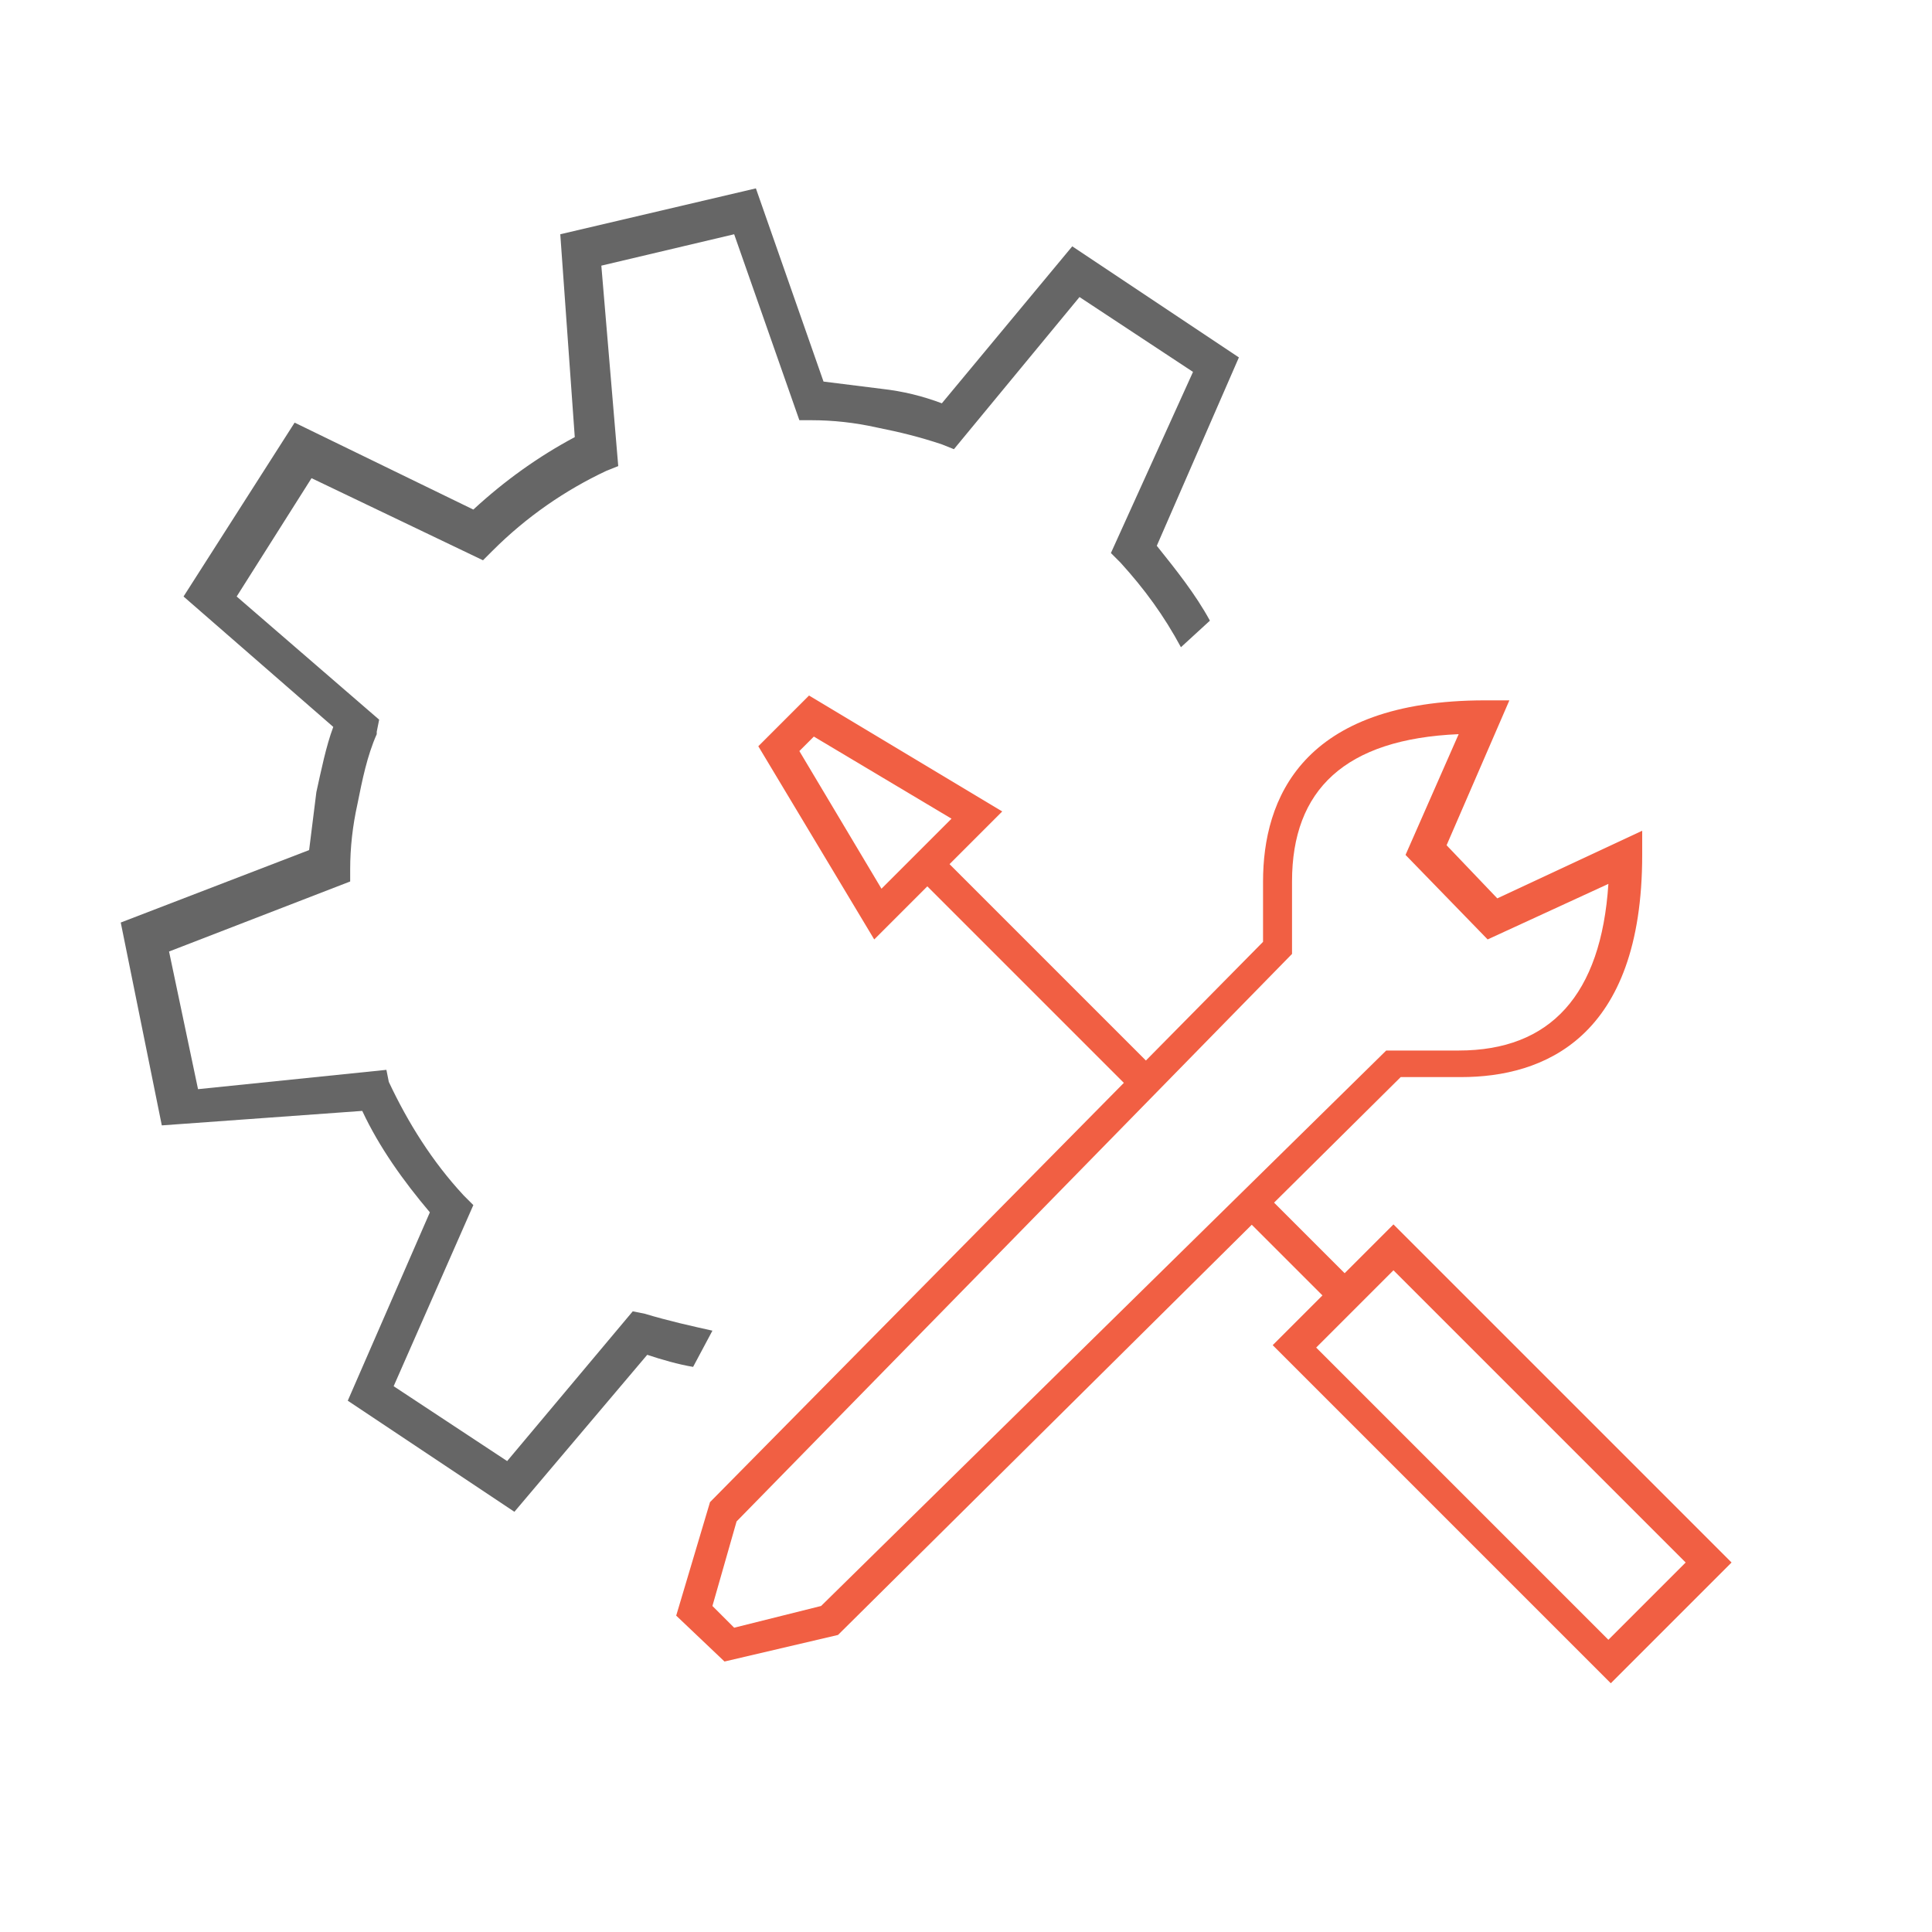
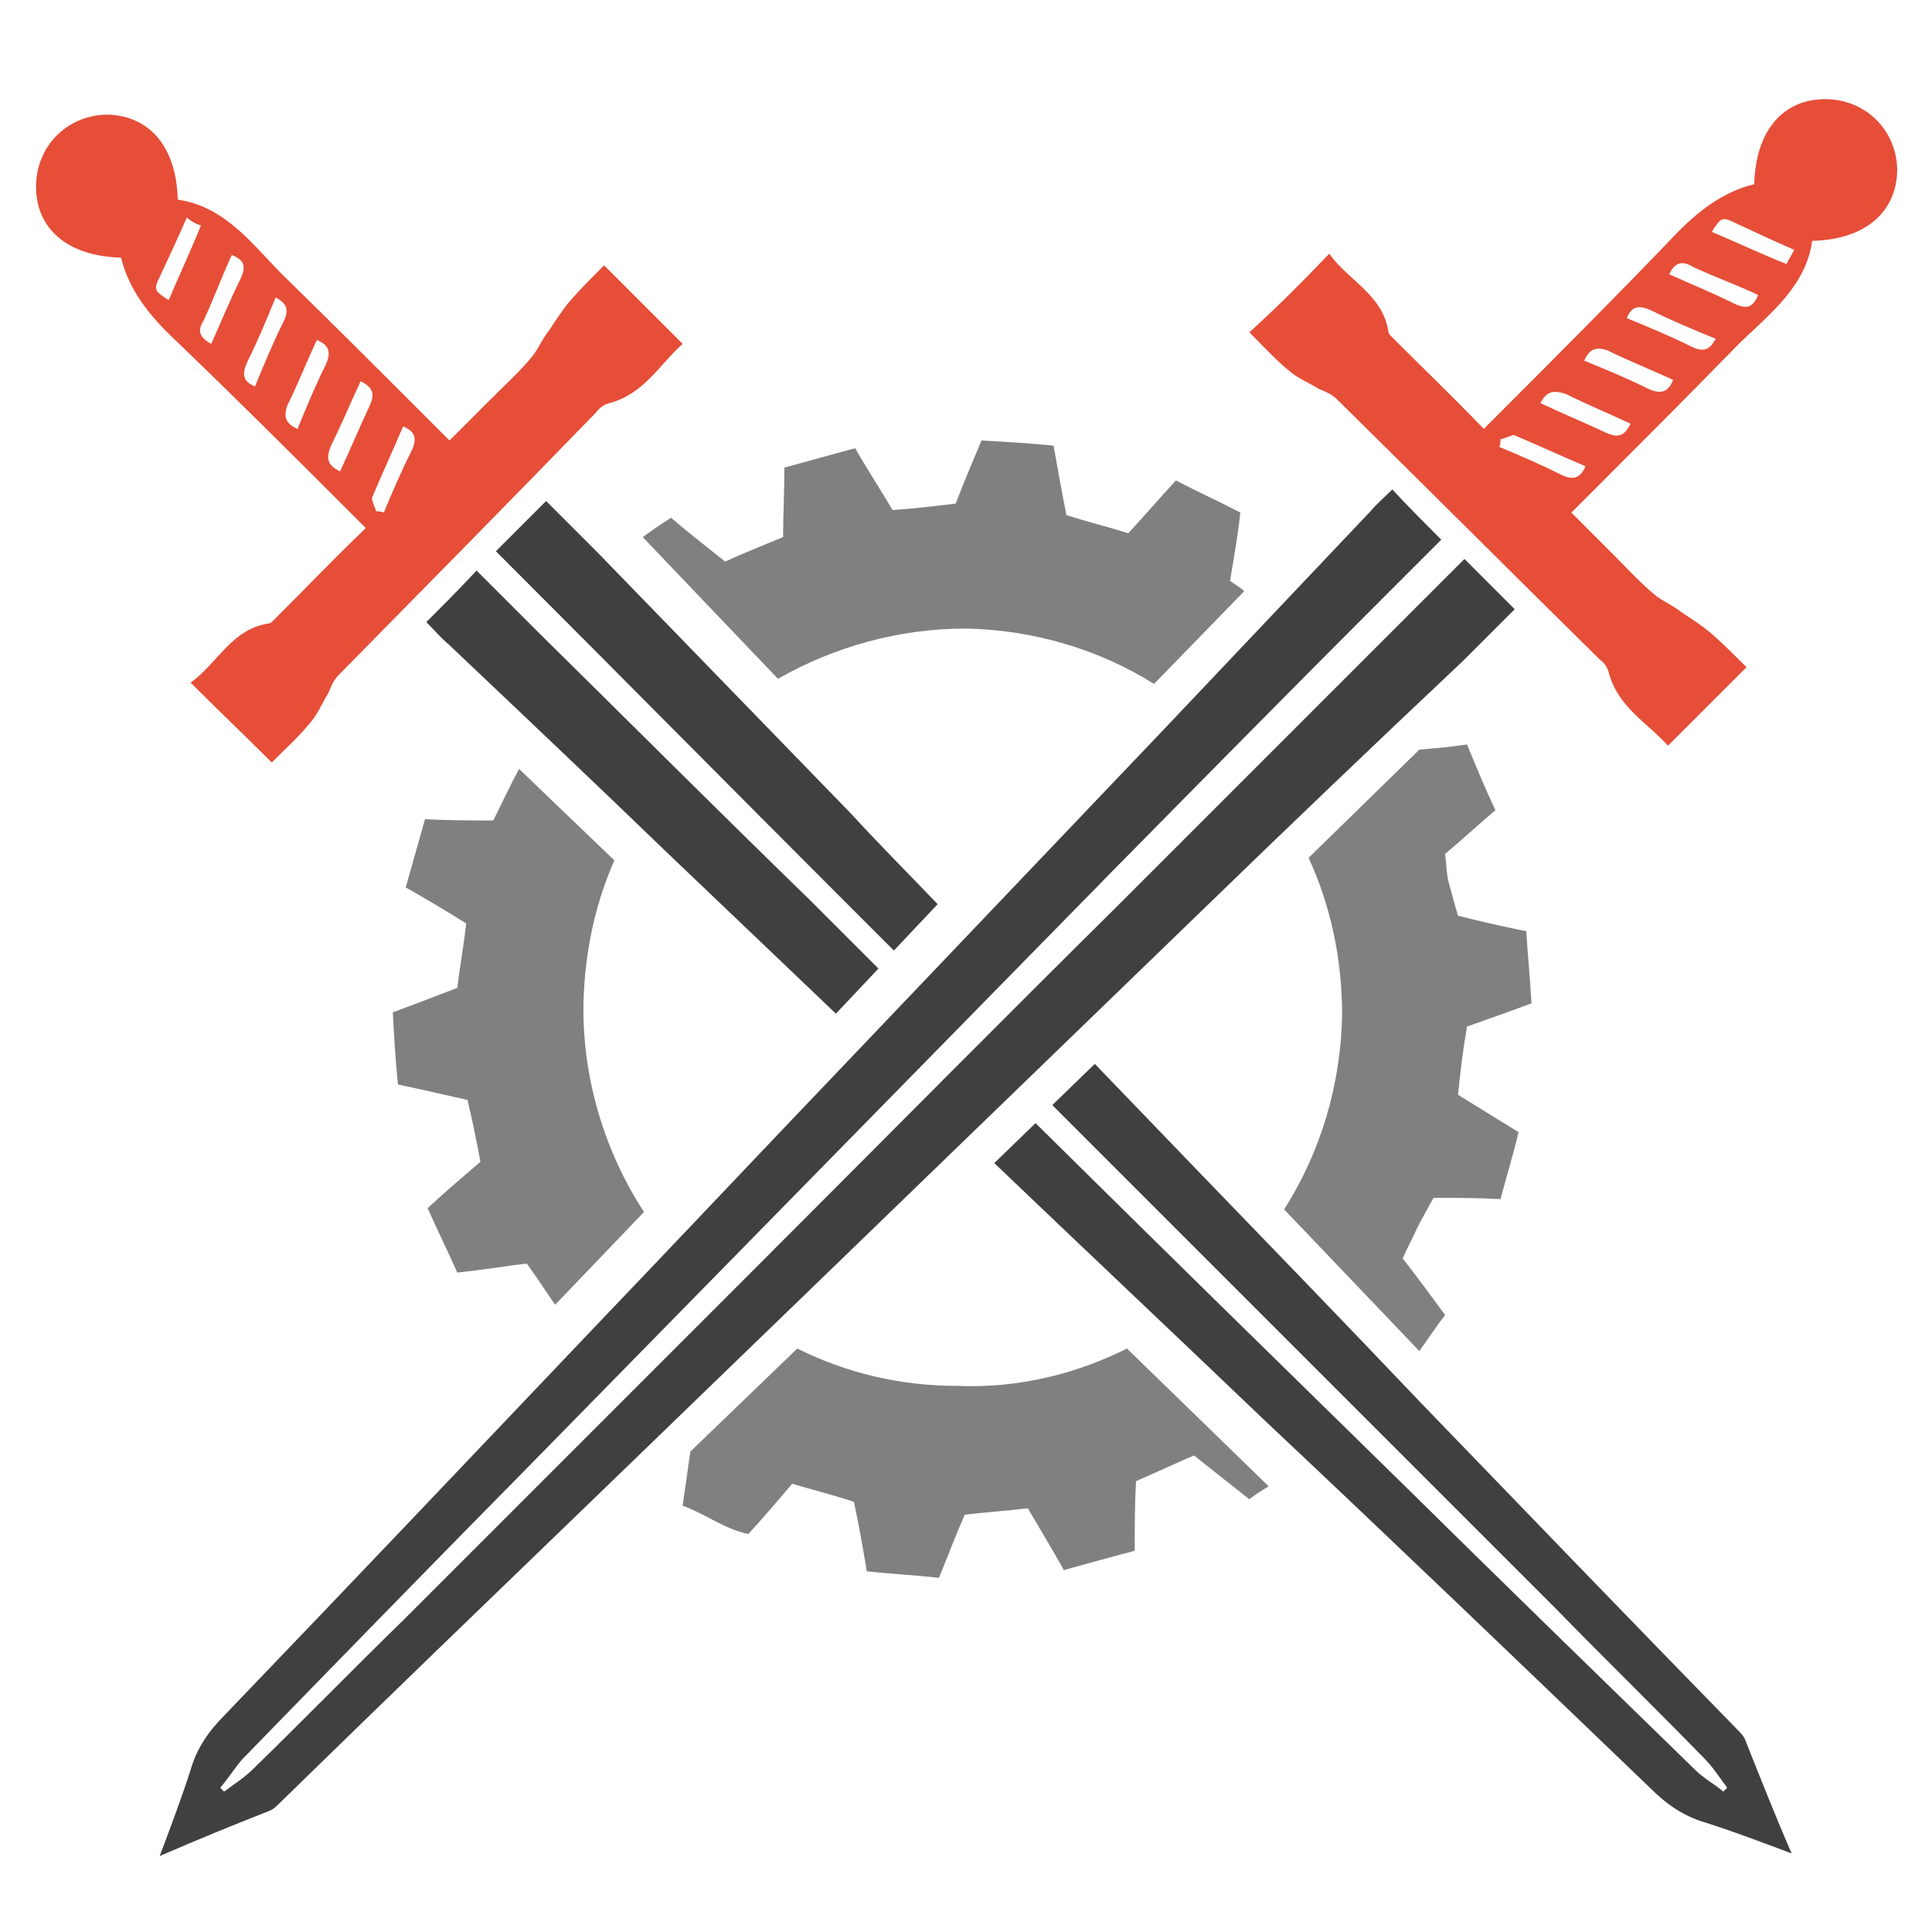
- <svg xmlns="http://www.w3.org/2000/svg" version="1.1" id="Layer_1" x="0px" y="0px" viewBox="0 0 80 80" enable-background="new 0 0 80 80" xml:space="preserve">
-   <g>
-     <g>
-       <path fill="#666666" d="M51.3,14.8l-6.9-4.6L39,16.7c-0.8-0.3-1.6-0.5-2.5-0.6c-0.8-0.1-1.6-0.2-2.4-0.3l-2.8-8l-8.1,1.9l0.6,8.4    c-1.5,0.8-2.9,1.8-4.2,3l-7.4-3.6l-4.6,7.2l6.2,5.4c-0.3,0.8-0.5,1.8-0.7,2.7c-0.1,0.8-0.2,1.6-0.3,2.4l-7.8,3l1.7,8.4L15,46    c0.7,1.5,1.7,2.9,2.8,4.2L14.4,58l6.9,4.6l5.5-6.5c0.6,0.2,1.3,0.4,1.9,0.5l0.8-1.5c-0.9-0.2-1.8-0.4-2.8-0.7l-0.5-0.1L21,60.5    l-4.7-3.1l3.3-7.5l-0.4-0.4c-1.3-1.4-2.3-3-3.1-4.7L16,44.3l-7.8,0.8L7,39.4l7.5-2.9l0-0.5c0-0.9,0.1-1.8,0.3-2.7    c0.2-1,0.4-2,0.8-2.9l0-0.1l0.1-0.5l-5.9-5.1l3.1-4.9l7.1,3.4l0.4-0.4c1.4-1.4,3-2.5,4.7-3.3l0.5-0.2L24.9,11l5.5-1.3l2.7,7.7    l0.5,0c0.9,0,1.8,0.1,2.7,0.3c1,0.2,1.8,0.4,2.7,0.7l0.5,0.2l5.2-6.3l4.7,3.1L46,22.9l0.4,0.4c1,1.1,1.8,2.2,2.5,3.5l1.2-1.1    c-0.6-1.1-1.4-2.1-2.2-3.1L51.3,14.8z" />
-     </g>
-   </g>
-   <g>
-     <g>
-       <rect x="51.5" y="51.3" transform="matrix(0.7072 0.707 -0.707 0.7072 52.5598 -22.9356)" fill="#F15F43" width="4.9" height="1.3" />
-       <path fill="#F15F43" d="M66.7,69.7l-14-14l5-5l14,14L66.7,69.7z M54.5,55.8l12.1,12.1l3.2-3.2L57.7,52.6L54.5,55.8z" />
-     </g>
-     <g>
-       <path fill="#F15F43" d="M36.2,38.9l-4.8-8l2.1-2.1l8,4.8L36.2,38.9z M33.1,31.1l3.4,5.7l2.9-2.9l-5.7-3.4L33.1,31.1z" />
-       <rect x="36.6" y="39.6" transform="matrix(0.7071 0.7071 -0.7071 0.7071 41.0064 -18.5308)" fill="#F15F43" width="12.6" height="1.3" />
-     </g>
-     <path fill="#F15F43" d="M30,68.8l-2-1.9l1.4-4.7L52.3,39v-2.5c0-3.4,1.6-7.5,9.2-7.5h1l-2.6,6l2.1,2.2l6-2.8v1   c0,7.6-4.1,9.2-7.5,9.2H58L34.7,67.7L30,68.8z M29.5,66.5l0.9,0.9l3.6-0.9l23.4-23h3c3.8,0,5.9-2.3,6.2-6.9l-5,2.3l-3.4-3.5l2.2-5   c-4.7,0.2-6.9,2.3-6.9,6.1v3L30.5,63L29.5,66.5z" />
-   </g>
-   <g>
-     <g>
-       <path fill="none" stroke="#F15F43" stroke-width="1.25" stroke-miterlimit="10" d="M-56.3-63.4c1.8-5.6,2.2-11.3,0.2-17    c-1.1-3.3-3-6.1-6.2-7.9c-2.8-1.5-5.7-2.4-8.9-2.5c-4.3-0.2-8.4,0.4-12.5,1.7c-2.8,0.9-5.3,2.3-7.3,4.4c-0.6,0.6-1,1.3-0.9,2.3    c0.1,0.8-0.1,1.6-0.5,2.3c-1.1,2.6-1.5,5.3-1.4,8.1c0,0.6,0.3,1.2,0.4,1.8c0,0.2,0,0.4-0.1,0.6c-0.3,0.5-0.7,0.9-1,1.4    c-0.7,1.1-1.5,2.2-2.1,3.3c-0.5,0.8-0.2,1.4,0.6,1.8c0.2,0.1,0.5,0.2,0.8,0.3c0.3,0.1,0.5,0.2,0.8,0.3c0.4,0.1,0.5,0.4,0.4,0.8    c-0.1,0.5-0.2,1-0.4,1.5c-0.2,0.8,0,1.4,0.5,2c0.1,0.1,0.2,0.4,0.1,0.6c-0.3,0.9-0.2,1.6,0.4,2.3c0.1,0.1,0.1,0.2,0.2,0.3    c0.3,0.4,0.4,0.7,0.2,1.2c-0.3,1.2-0.1,2.3,0.7,3.2c1.2,1.4,2.6,2,4.4,1.9c1.2-0.1,2.4-0.2,3.6-0.2c1-0.1,1.5,0.5,1.9,1.3    c0.5,0.9,1.1,1.8,1.7,2.6c0.6,0.8,1.3,1.6,2,2.4c0.7,0.9,1.4,1.8,2.1,2.6c0.2,0.3,0.3,0.5,0.2,0.7c-0.2,0.6-0.4,1.1-0.7,1.7    c-1.2,2.4-2.3,4.9-3.5,7.3" />
-     </g>
-     <g>
-       <g>
-         <path fill="none" stroke="#666666" stroke-width="1.25" stroke-miterlimit="10" d="M-43.8-60.3c0.9,0,1.8-0.1,2.7-0.3l2.3,3     l2.9-1.6l-1.4-3.6c0.3-0.3,0.7-0.7,1-1c0.3-0.3,0.5-0.7,0.7-1.1l3.8,0.5l0.9-3.2l-3.5-1.5c0-0.9-0.1-1.9-0.3-2.7l3-2.3l-1.6-2.9     l-3.6,1.4c-0.3-0.3-0.7-0.7-1-1c-0.4-0.3-0.7-0.5-1.1-0.7l0.5-3.8l-3.2-0.9l-1.5,3.5c-0.9,0-1.9,0.1-2.8,0.3l-2.3-3.1l-2.9,1.6     l1.4,3.5l0,0c-0.4,0.3-0.7,0.7-1,1.1c-0.1,0.2-0.2,0.3-0.4,0.5" />
-       </g>
-     </g>
-     <g>
-       <g>
-         <path fill="none" stroke="#666666" stroke-width="1.25" stroke-miterlimit="10" d="M-47.9-55.7c-0.4-0.5-0.8-1-1.2-1.4l2.2-5.1     l-4-2.5l-3.5,4.2c-1.3-0.4-2.6-0.6-3.9-0.7l-2-5.1l-4.6,1.1l0.5,5.5c-0.6,0.3-1.2,0.6-1.7,1c-0.5,0.4-1,0.8-1.5,1.2l-5-2.2     l-2.5,4l4.2,3.5c-0.4,1.3-0.6,2.6-0.7,3.9l-5.1,1.9l1.1,4.6l5.4-0.6l0,0c0.3,0.6,0.7,1.2,1.1,1.8c0.4,0.5,0.8,1,1.2,1.4l-2.2,5     l4,2.5l3.4-4.2c1.2,0.4,2.5,0.6,3.9,0.7l2,5.1l4.6-1.1l-0.5-5.5l0,0c0.6-0.3,1.2-0.6,1.7-1c0.5-0.4,1-0.8,1.4-1.2l5,2.2l2.5-4     l-4.2-3.5c0.4-1.2,0.6-2.5,0.7-3.8l5.1-2l-1.1-4.6l-5.5,0.5C-47.1-54.6-47.5-55.2-47.9-55.7z" />
-       </g>
-     </g>
-   </g>
-   <g>
-     <g>
-       <path fill="#808080" d="M204.2-48.4c-0.2,0-0.4-0.1-0.5-0.2c-0.2-0.2-0.2-0.6,0-0.9l3.4-3.3l-3.3-4.5c-0.2-0.2-0.2-0.5,0-0.7    c0.7-1.2,1.3-2.5,1.7-3.8c0.1-0.2,0.3-0.4,0.5-0.5l5.6-0.8l0-4.2L206-68c-0.3,0-0.5-0.2-0.5-0.5c-0.2-0.7-0.4-1.4-0.6-2.1    c-0.2-0.6-0.5-1.2-0.9-1.8c-0.1-0.2-0.1-0.5,0-0.7l3.4-4.5l-2.9-3l-4.5,3.3c-0.2,0.2-0.5,0.2-0.7,0c-1.2-0.8-2.5-1.3-3.9-1.7    c-0.2-0.1-0.4-0.3-0.5-0.5l-0.7-5.5l-4.2-0.1l-0.8,5.5c0,0.3-0.2,0.5-0.5,0.5c-0.7,0.2-1.4,0.4-2.1,0.6c-0.6,0.3-1.2,0.6-1.8,0.9    c-0.2,0.1-0.5,0.1-0.7,0l-4.4-3.4l-3,2.9l2.1,2.8c0.2,0.3,0.1,0.7-0.1,0.9c-0.3,0.2-0.7,0.1-0.9-0.1l-2.4-3.3    c-0.2-0.3-0.2-0.6,0.1-0.8l3.8-3.7c0.2-0.2,0.6-0.2,0.8,0l4.5,3.5c0.5-0.3,1-0.5,1.6-0.8c0.6-0.2,1.2-0.4,1.8-0.6l0.9-5.6    c0-0.3,0.3-0.5,0.6-0.5l5.3,0.1c0.3,0,0.6,0.2,0.6,0.5l0.7,5.7c1.2,0.4,2.4,0.9,3.5,1.5l4.6-3.4c0.2-0.2,0.6-0.2,0.8,0.1l3.7,3.8    c0.2,0.2,0.2,0.6,0.1,0.8l-3.5,4.6c0.3,0.5,0.5,1,0.7,1.6c0.2,0.6,0.4,1.2,0.6,1.8l5.6,0.8c0.3,0,0.5,0.3,0.5,0.6l-0.1,5.3    c0,0.3-0.2,0.6-0.5,0.6l-5.7,0.8c-0.3,1.2-0.8,2.3-1.5,3.4l3.4,4.6c0.2,0.3,0.2,0.6-0.1,0.8l-3.8,3.7    C204.5-48.4,204.3-48.4,204.2-48.4z" />
-     </g>
-   </g>
-   <g>
-     <path fill="#808080" d="M176.5-29.7h-30.3c-0.3,0-0.6-0.3-0.6-0.6v-32c0-0.3,0.3-0.6,0.6-0.6H167c0.2,0,0.4,0.1,0.5,0.3l3.9,5.8   h27.3c0.3,0,0.6,0.3,0.6,0.6v2.6c0,0.3-0.3,0.6-0.6,0.6s-0.6-0.3-0.6-0.6v-1.9h-27c-0.2,0-0.4-0.1-0.5-0.3l-3.9-5.8h-19.8v30.7   h29.7c0.3,0,0.6,0.3,0.6,0.6S176.9-29.7,176.5-29.7z" />
-     <path fill="none" stroke="#808080" stroke-width="1.25" stroke-linecap="round" stroke-linejoin="round" stroke-miterlimit="10" d="   M192.8-57.3" />
-   </g>
-   <g>
-     <path fill="#F15F43" d="M196.7-34.1c-0.2,0-0.3-0.1-0.4-0.2l-3.6-3.6c-0.1-0.1-0.2-0.3-0.2-0.4v-8.1c0-0.3,0.3-0.6,0.6-0.6   s0.6,0.3,0.6,0.6v7.8l3.5,3.5c0.2,0.2,0.2,0.6,0,0.9C197.1-34.1,196.9-34.1,196.7-34.1z" />
-     <path fill="#F15F43" d="M193.1-25.2c-0.3,0-0.6-0.3-0.6-0.6s0.3-0.6,0.6-0.6c6.6,0,11.9-5.3,11.9-11.9s-5.3-11.9-11.9-11.9   c-0.3,0-0.6-0.3-0.6-0.6s0.3-0.6,0.6-0.6c7.3,0,13.2,5.9,13.2,13.2S200.4-25.2,193.1-25.2z" />
-     <path fill="#F15F43" d="M193.1-25.2c-7.3,0-13.2-5.9-13.2-13.2c0-2.8,0.8-5.4,2.4-7.6c0,0,0-0.1,0.1-0.1l2.3-2.3   c0.2-0.2,0.6-0.2,0.9,0s0.2,0.6,0,0.9l-2.2,2.2c-1.4,2-2.2,4.4-2.2,6.9c0,6.6,5.3,11.9,11.9,11.9c0.3,0,0.6,0.3,0.6,0.6   S193.5-25.2,193.1-25.2z" />
-     <path fill="#F15F43" d="M185.4-43c-0.3,0-0.6-0.3-0.6-0.6v-3.8H181c-0.3,0-0.6-0.3-0.6-0.6s0.3-0.6,0.6-0.6h4.4   c0.3,0,0.6,0.3,0.6,0.6v4.4C186.1-43.2,185.8-43,185.4-43z" />
-   </g>
-   <g>
-     <path fill="#808080" d="M159.6-64.1c-0.3,0-0.6-0.3-0.6-0.6v-6.9c0-0.3,0.3-0.6,0.6-0.6h18c0.3,0,0.6,0.3,0.6,0.6S178-71,177.6-71   h-17.4v6.2C160.2-64.4,159.9-64.1,159.6-64.1z" />
-     <path fill="#808080" d="M186.1-57c-0.3,0-0.6-0.3-0.6-0.6V-71h-9c-0.3,0-0.6-0.3-0.6-0.6s0.3-0.6,0.6-0.6h9.6   c0.3,0,0.6,0.3,0.6,0.6v13.9C186.7-57.3,186.5-57,186.1-57z" />
-   </g>
-   <path fill="#808080" d="M191.1-56.4c-0.3,0-0.6-0.3-0.6-0.6v-11h-3.8c-0.3,0-0.6-0.3-0.6-0.6s0.3-0.6,0.6-0.6h4.4  c0.3,0,0.6,0.3,0.6,0.6V-57C191.7-56.7,191.5-56.4,191.1-56.4z" />
-   <g>
-     <g>
-       <path fill="none" stroke="#808080" stroke-width="1.25" stroke-linecap="round" stroke-linejoin="round" stroke-miterlimit="10" d="    M262.4,39.2l4-3.5l-3.4-5.1c0.8-1.2,1.5-2.5,2-3.9l6.1-0.5l0.4-5.3l-6-1.3c-0.1-0.7-0.3-1.5-0.6-2.2c-0.2-0.7-0.5-1.3-0.8-1.9    l4-4.7l-3.5-4l-5.1,3.4c-1.2-0.9-2.6-1.5-4-2l-0.4-6.1l-5.3-0.4l-1.3,6c-0.7,0.1-1.5,0.3-2.2,0.6c-0.7,0.2-1.3,0.5-2,0.8l-4.6-4    l-4,3.5l2.2,3.4" />
-     </g>
-   </g>
-   <g>
-     <polyline fill="none" stroke="#808080" stroke-width="1.25" stroke-linecap="round" stroke-linejoin="round" stroke-miterlimit="10" points="   231.8,56.4 201.5,56.4 201.5,24.4 222.3,24.4 226.4,30.5 254,30.5 254,33.1  " />
-     <path fill="none" stroke="#808080" stroke-width="1.25" stroke-linecap="round" stroke-linejoin="round" stroke-miterlimit="10" d="   M248.1,29.3" />
-   </g>
-   <g>
-     <polyline fill="none" stroke="#F15F43" stroke-width="1.25" stroke-linecap="round" stroke-linejoin="round" stroke-miterlimit="10" points="   248.4,40.3 248.4,48.3 252.1,52  " />
-     <path fill="none" stroke="#F15F43" stroke-width="1.25" stroke-linecap="round" stroke-linejoin="round" stroke-miterlimit="10" d="   M248.4,60.9c6.9,0,12.5-5.6,12.5-12.5s-5.6-12.5-12.5-12.5" />
-     <path fill="none" stroke="#F15F43" stroke-width="1.25" stroke-linecap="round" stroke-linejoin="round" stroke-miterlimit="10" d="   M248.4,60.9c-6.9,0-12.5-5.6-12.5-12.5c0-2.7,0.9-5.2,2.3-7.3l2.3-2.3" />
-     <polyline fill="none" stroke="#F15F43" stroke-width="1.25" stroke-linecap="round" stroke-linejoin="round" stroke-miterlimit="10" points="   240.8,43.1 240.8,38.6 236.3,38.6  " />
-   </g>
-   <polyline fill="none" stroke="#808080" stroke-width="1.25" stroke-linecap="round" stroke-linejoin="round" stroke-miterlimit="10" points="  216.9,20 216.9,15.1 234.9,15.1 " />
-   <polyline fill="none" stroke="#808080" stroke-width="1.25" stroke-linecap="round" stroke-linejoin="round" stroke-miterlimit="10" points="  233.8,15.1 243.4,15.1 243.4,29 " />
-   <polyline fill="none" stroke="#808080" stroke-width="1.25" stroke-linecap="round" stroke-linejoin="round" stroke-miterlimit="10" points="  245,18.1 247.4,18.1 247.4,29.7 " />
+ <svg xmlns="http://www.w3.org/2000/svg" version="1.1" id="Layer_1" x="0px" y="0px" viewBox="0 0 150 150" enable-background="new 0 0 150 150" xml:space="preserve">
+   <path id="XMLID_27_" fill="#808080" d="M113.9,79.7c1.7-0.6,3.4-1.2,5-1.8c-0.1-2-0.3-3.8-0.4-5.6c-2-0.4-3.7-0.8-5.3-1.2  c-0.3-1-0.5-1.8-0.7-2.5s-0.2-1.5-0.3-2.3c1.3-1.1,2.5-2.2,3.9-3.4c-0.8-1.7-1.5-3.4-2.2-5.1c-1.3,0.2-2.5,0.3-3.7,0.4l-8.6,8.4  c1.7,3.7,2.6,7.8,2.6,12.2c-0.1,5.5-1.7,10.7-4.5,15.1l10.5,11c0.7-1,1.3-1.9,2-2.8c-1.1-1.5-2.2-3-3.3-4.4c0.4-0.9,0.8-1.6,1.1-2.3  c0.4-0.8,0.8-1.5,1.3-2.4c1.8,0,3.5,0,5.2,0.1c0.5-1.9,1-3.5,1.4-5.2c-1.6-1-3.1-1.9-4.7-2.9C113.4,83,113.6,81.4,113.9,79.7z   M87.5,104.7c-4,2-8.5,3.1-13.2,2.9c-4.4,0-8.6-1-12.4-2.9l-8.3,8c-0.2,1.4-0.4,2.8-0.6,4.2c1.9,0.7,3.2,1.8,5.1,2.2  c1.2-1.3,2.3-2.6,3.4-3.9c1.7,0.5,3.3,0.9,4.8,1.4c0.4,1.9,0.7,3.6,1,5.4c1.9,0.2,3.8,0.3,5.6,0.5c0.7-1.7,1.3-3.3,2-4.9  c1.7-0.2,3.3-0.3,4.9-0.5c1,1.7,1.9,3.2,2.8,4.8c1.8-0.5,3.6-1,5.5-1.5c0-1.9,0-3.6,0.1-5.4c1.6-0.7,3.1-1.4,4.5-2  c1.5,1.2,2.9,2.3,4.3,3.4c0.5-0.4,1-0.7,1.5-1L87.5,104.7z M45.3,77.9c0.1-4,0.9-7.7,2.4-11.1l-7.4-7.1c-0.7,1.3-1.3,2.6-2,4  c-1.8,0-3.5,0-5.3-0.1c-0.5,1.8-1,3.5-1.5,5.3c1.6,0.9,3.1,1.8,4.7,2.8c-0.2,1.7-0.5,3.4-0.7,5c-1.8,0.7-3.4,1.3-5,1.9  c0.1,2,0.2,3.7,0.4,5.6c1.9,0.4,3.6,0.8,5.4,1.2c0.4,1.7,0.7,3.2,1,4.8c-1.4,1.2-2.7,2.3-4.1,3.6c0.8,1.8,1.6,3.4,2.3,5  c2-0.2,3.7-0.5,5.4-0.7c0.8,1.1,1.5,2.2,2.2,3.2l6.9-7.2C47,89.5,45.2,83.8,45.3,77.9z M95.5,45.1c0.3-1.8,0.6-3.5,0.8-5.3  c-1.7-0.9-3.3-1.6-5-2.5c-1.3,1.4-2.4,2.7-3.7,4.1c-1.6-0.5-3.2-0.9-4.8-1.4c-0.4-2-0.7-3.7-1-5.4c-2-0.2-3.8-0.3-5.6-0.4  c-0.7,1.7-1.4,3.3-2,4.9c-1.7,0.2-3.3,0.4-4.9,0.5c-1-1.7-2-3.2-2.9-4.8c-1.9,0.5-3.6,1-5.5,1.5c0,2-0.1,3.7-0.1,5.4  c-1.7,0.7-3.2,1.3-4.5,1.9c-1.5-1.2-2.8-2.2-4.2-3.4c-0.8,0.5-1.5,1-2.2,1.5l10.5,11c4.4-2.5,9.4-3.9,14.6-3.9  c5.2,0.1,10.3,1.6,14.6,4.3l7-7.2C96.3,45.6,95.9,45.4,95.5,45.1z" />
+   <path id="XMLID_16_" fill="#E64E38" d="M103.2,19.7c1.5,2.1,4.2,3.2,4.6,6.1c0,0.1,0.2,0.3,0.3,0.4c2.3,2.3,4.7,4.6,7.1,7.1  c0.4-0.4,0.7-0.7,1-1c4.6-4.6,9.2-9.2,13.7-13.9c1.8-1.9,3.8-3.5,6.3-4.1c0.1-4.2,2.3-6.7,5.7-6.6c3,0.1,5.3,2.4,5.4,5.4  c0,3.3-2.4,5.5-6.6,5.6c-0.5,3.5-3.2,5.6-5.6,7.9c-4,4.1-8,8.1-12,12.1c-0.3,0.3-0.7,0.7-1.1,1.1c1.2,1.2,2.3,2.3,3.4,3.4  c1,1,2,2.1,3.1,3c0.6,0.5,1.4,0.8,2,1.3c0.9,0.6,1.7,1.1,2.5,1.8c0.9,0.8,1.7,1.6,2.6,2.5c-2,2-4,4-6.1,6.1c-1.6-1.8-3.9-3-4.6-5.7  c-0.1-0.4-0.4-0.8-0.7-1c-6.8-6.7-13.6-13.5-20.4-20.2c-0.4-0.4-0.9-0.6-1.4-0.8c-0.8-0.5-1.6-0.8-2.3-1.4c-1.1-0.9-2-1.9-3.1-3  C99.1,23.9,101.1,21.9,103.2,19.7z M119.6,31.3c1.7,0.8,3.4,1.5,5.1,2.3c0.9,0.4,1.4,0.3,1.9-0.7c-1.7-0.8-3.4-1.5-5-2.3  C120.7,30.3,120.1,30.3,119.6,31.3z M129.6,21.3c1.8,0.8,3.5,1.5,5.1,2.3c0.9,0.4,1.4,0.3,1.8-0.7c-1.7-0.8-3.4-1.4-5.1-2.2  C130.6,20.2,130,20.4,129.6,21.3z M116.5,34.1c0,0.2,0,0.4-0.1,0.6c1.7,0.7,3.3,1.4,4.9,2.2c0.9,0.4,1.4,0.2,1.8-0.7  c-1.9-0.8-3.6-1.6-5.5-2.4C117.5,33.7,117,34,116.5,34.1z M123,28c1.7,0.7,3.4,1.4,5,2.2c0.9,0.4,1.5,0.3,1.9-0.7  c-1.7-0.8-3.5-1.5-5.1-2.3C123.9,26.9,123.4,27.1,123,28z M133.2,26.3c-1.7-0.7-3.4-1.4-5-2.2c-0.9-0.4-1.5-0.4-1.9,0.6  c1.7,0.7,3.4,1.4,5,2.2C132.1,27.3,132.7,27.3,133.2,26.3z M139.3,19.4c-1.6-0.7-3.1-1.4-4.6-2.1c-1-0.5-1.1-0.4-1.8,0.7  c1.9,0.8,3.8,1.7,5.8,2.5C138.9,20.1,139.1,19.8,139.3,19.4z" />
+   <path id="XMLID_31_" fill="#404041" d="M72.8,70.2l-3.4,3.6c-1.4-1.4-2.8-2.8-4.2-4.2C56.6,61,48.1,52.4,39.5,43.8  c-0.3-0.3-0.6-0.6-1-1c1.3-1.3,2.5-2.5,3.9-3.9c1.3,1.3,2.7,2.7,4,4c6.6,6.8,13.1,13.5,19.7,20.3C68.3,65.6,70.6,67.9,72.8,70.2z" />
+   <path id="XMLID_25_" fill="#404041" d="M68.2,75.2l-3.3,3.5c-4.3-4.1-8.7-8.3-13-12.4C46.2,60.8,40.5,55.4,34.8,50  c-0.6-0.5-1.1-1.1-1.7-1.7c1.3-1.3,2.5-2.5,3.9-4c1.6,1.6,3.1,3.1,4.6,4.6c7.1,7,14.1,14,21.2,20.9C64.6,71.6,66.4,73.4,68.2,75.2z" />
+   <path id="XMLID_15_" fill="#404041" d="M139.1,143.9c-2.4-0.9-4.5-1.7-6.7-2.4c-1.7-0.5-3-1.4-4.3-2.7c-10-9.6-20-19.2-30.1-28.7  c-6.9-6.6-13.8-13.1-20.7-19.7c0,0-0.1-0.1-0.1-0.1l3.2-3.1c9.5,9.4,19.1,18.8,28.7,28.2c7.5,7.4,15,14.7,22.5,22  c0.7,0.7,1.5,1.1,2.2,1.7c0.1-0.1,0.2-0.2,0.3-0.3c-0.6-0.8-1.1-1.6-1.8-2.3c-3.8-3.9-7.7-7.7-11.5-11.6c-9.5-9.5-19-19-28.5-28.5  c-3.5-3.5-7-7-10.6-10.6l3.3-3.2c2.6,2.7,5.2,5.4,7.8,8.1c5.8,6,11.7,12.1,17.5,18.2c8.2,8.5,16.4,17,24.6,25.4  c0.2,0.2,0.5,0.5,0.6,0.8C136.7,138.1,137.8,140.9,139.1,143.9z" />
+   <path id="XMLID_5_" fill="#E64E38" d="M14.8,53c2.1-1.5,3.2-4.2,6.1-4.6c0.1,0,0.3-0.2,0.4-0.3c2.3-2.3,4.6-4.7,7.1-7.1  c-0.4-0.4-0.7-0.7-1-1c-4.6-4.6-9.2-9.2-13.9-13.7c-1.9-1.8-3.5-3.8-4.1-6.3c-4.2-0.1-6.7-2.3-6.6-5.7c0.1-3,2.4-5.3,5.4-5.4  c3.3,0,5.5,2.4,5.6,6.6c3.5,0.5,5.6,3.2,7.9,5.6c4.1,4,8.1,8,12.1,12c0.3,0.3,0.7,0.7,1.1,1.1c1.2-1.2,2.3-2.3,3.4-3.4  c1-1,2.1-2,3-3.1c0.5-0.6,0.8-1.4,1.3-2c0.6-0.9,1.1-1.7,1.8-2.5c0.8-0.9,1.6-1.7,2.5-2.6c2,2,4,4,6.1,6.1c-1.8,1.6-3,3.9-5.7,4.6  c-0.4,0.1-0.8,0.4-1,0.7C39.7,38.8,33,45.6,26.3,52.4c-0.4,0.4-0.6,0.9-0.8,1.4c-0.5,0.8-0.8,1.6-1.4,2.3c-0.9,1.1-1.9,2-3,3.1  C19,57.1,17,55.2,14.8,53z M26.4,36.6c0.8-1.7,1.5-3.4,2.3-5.1c0.4-0.9,0.3-1.4-0.7-1.9c-0.8,1.7-1.5,3.4-2.3,5  C25.3,35.6,25.4,36.1,26.4,36.6z M16.4,26.7c0.8-1.8,1.5-3.5,2.3-5.1c0.4-0.9,0.3-1.4-0.7-1.8c-0.8,1.7-1.4,3.4-2.2,5.1  C15.3,25.7,15.5,26.2,16.4,26.7z M29.2,39.7c0.2,0,0.4,0,0.6,0.1c0.7-1.7,1.4-3.3,2.2-4.9c0.4-0.9,0.2-1.4-0.7-1.8  c-0.8,1.9-1.6,3.6-2.4,5.5C28.8,38.8,29.1,39.3,29.2,39.7z M23.1,33.3c0.7-1.7,1.4-3.4,2.2-5c0.4-0.9,0.3-1.5-0.7-1.9  c-0.8,1.7-1.5,3.5-2.3,5.1C22,32.4,22.2,32.9,23.1,33.3z M21.4,23.1c-0.7,1.7-1.4,3.4-2.2,5c-0.4,0.9-0.4,1.5,0.6,1.9  c0.7-1.7,1.4-3.4,2.2-5C22.4,24.2,22.4,23.6,21.4,23.1z M14.5,16.9c-0.7,1.6-1.4,3.1-2.1,4.6c-0.5,1-0.4,1.1,0.7,1.8  c0.8-1.9,1.7-3.8,2.5-5.8C15.2,17.4,14.9,17.2,14.5,16.9z" />
+   <path id="XMLID_24_" fill="#404041" d="M111.9,41.9c-1.6,1.6-3.1,3.1-4.6,4.6c-7,7-14,14.1-20.9,21.1C71.2,83.1,56,98.6,40.8,114.1  c-7.4,7.5-14.7,15-22,22.5c-0.6,0.7-1.1,1.5-1.7,2.2c0.1,0.1,0.2,0.2,0.3,0.3c0.8-0.6,1.6-1.1,2.3-1.8c3.9-3.8,7.7-7.7,11.6-11.5  c9.5-9.5,19-19,28.5-28.5c9-9,18-18.1,27.1-27.1c8.6-8.6,17.2-17.2,25.8-25.8c0.3-0.3,0.6-0.6,1-1c1.3,1.3,2.5,2.5,3.9,3.9  c-1.3,1.3-2.7,2.7-4,4C106.6,57.9,99.8,64.4,93,71c-9.2,8.9-18.5,17.9-27.7,26.8c-6.1,5.9-12.1,11.7-18.2,17.6  c-8.5,8.2-17,16.4-25.4,24.6c-0.2,0.2-0.5,0.5-0.8,0.6c-2.8,1.1-5.5,2.2-8.5,3.5c0.9-2.4,1.7-4.5,2.4-6.7c0.5-1.7,1.4-3,2.7-4.3  c9.6-10,19.1-20,28.7-30.1c6.6-6.9,13.1-13.8,19.7-20.7c8.1-8.5,16.2-17,24.3-25.5c5.4-5.7,10.8-11.4,16.2-17.1  c0.5-0.6,1.1-1.1,1.7-1.7C109.3,39.3,110.5,40.5,111.9,41.9z" />
</svg>
